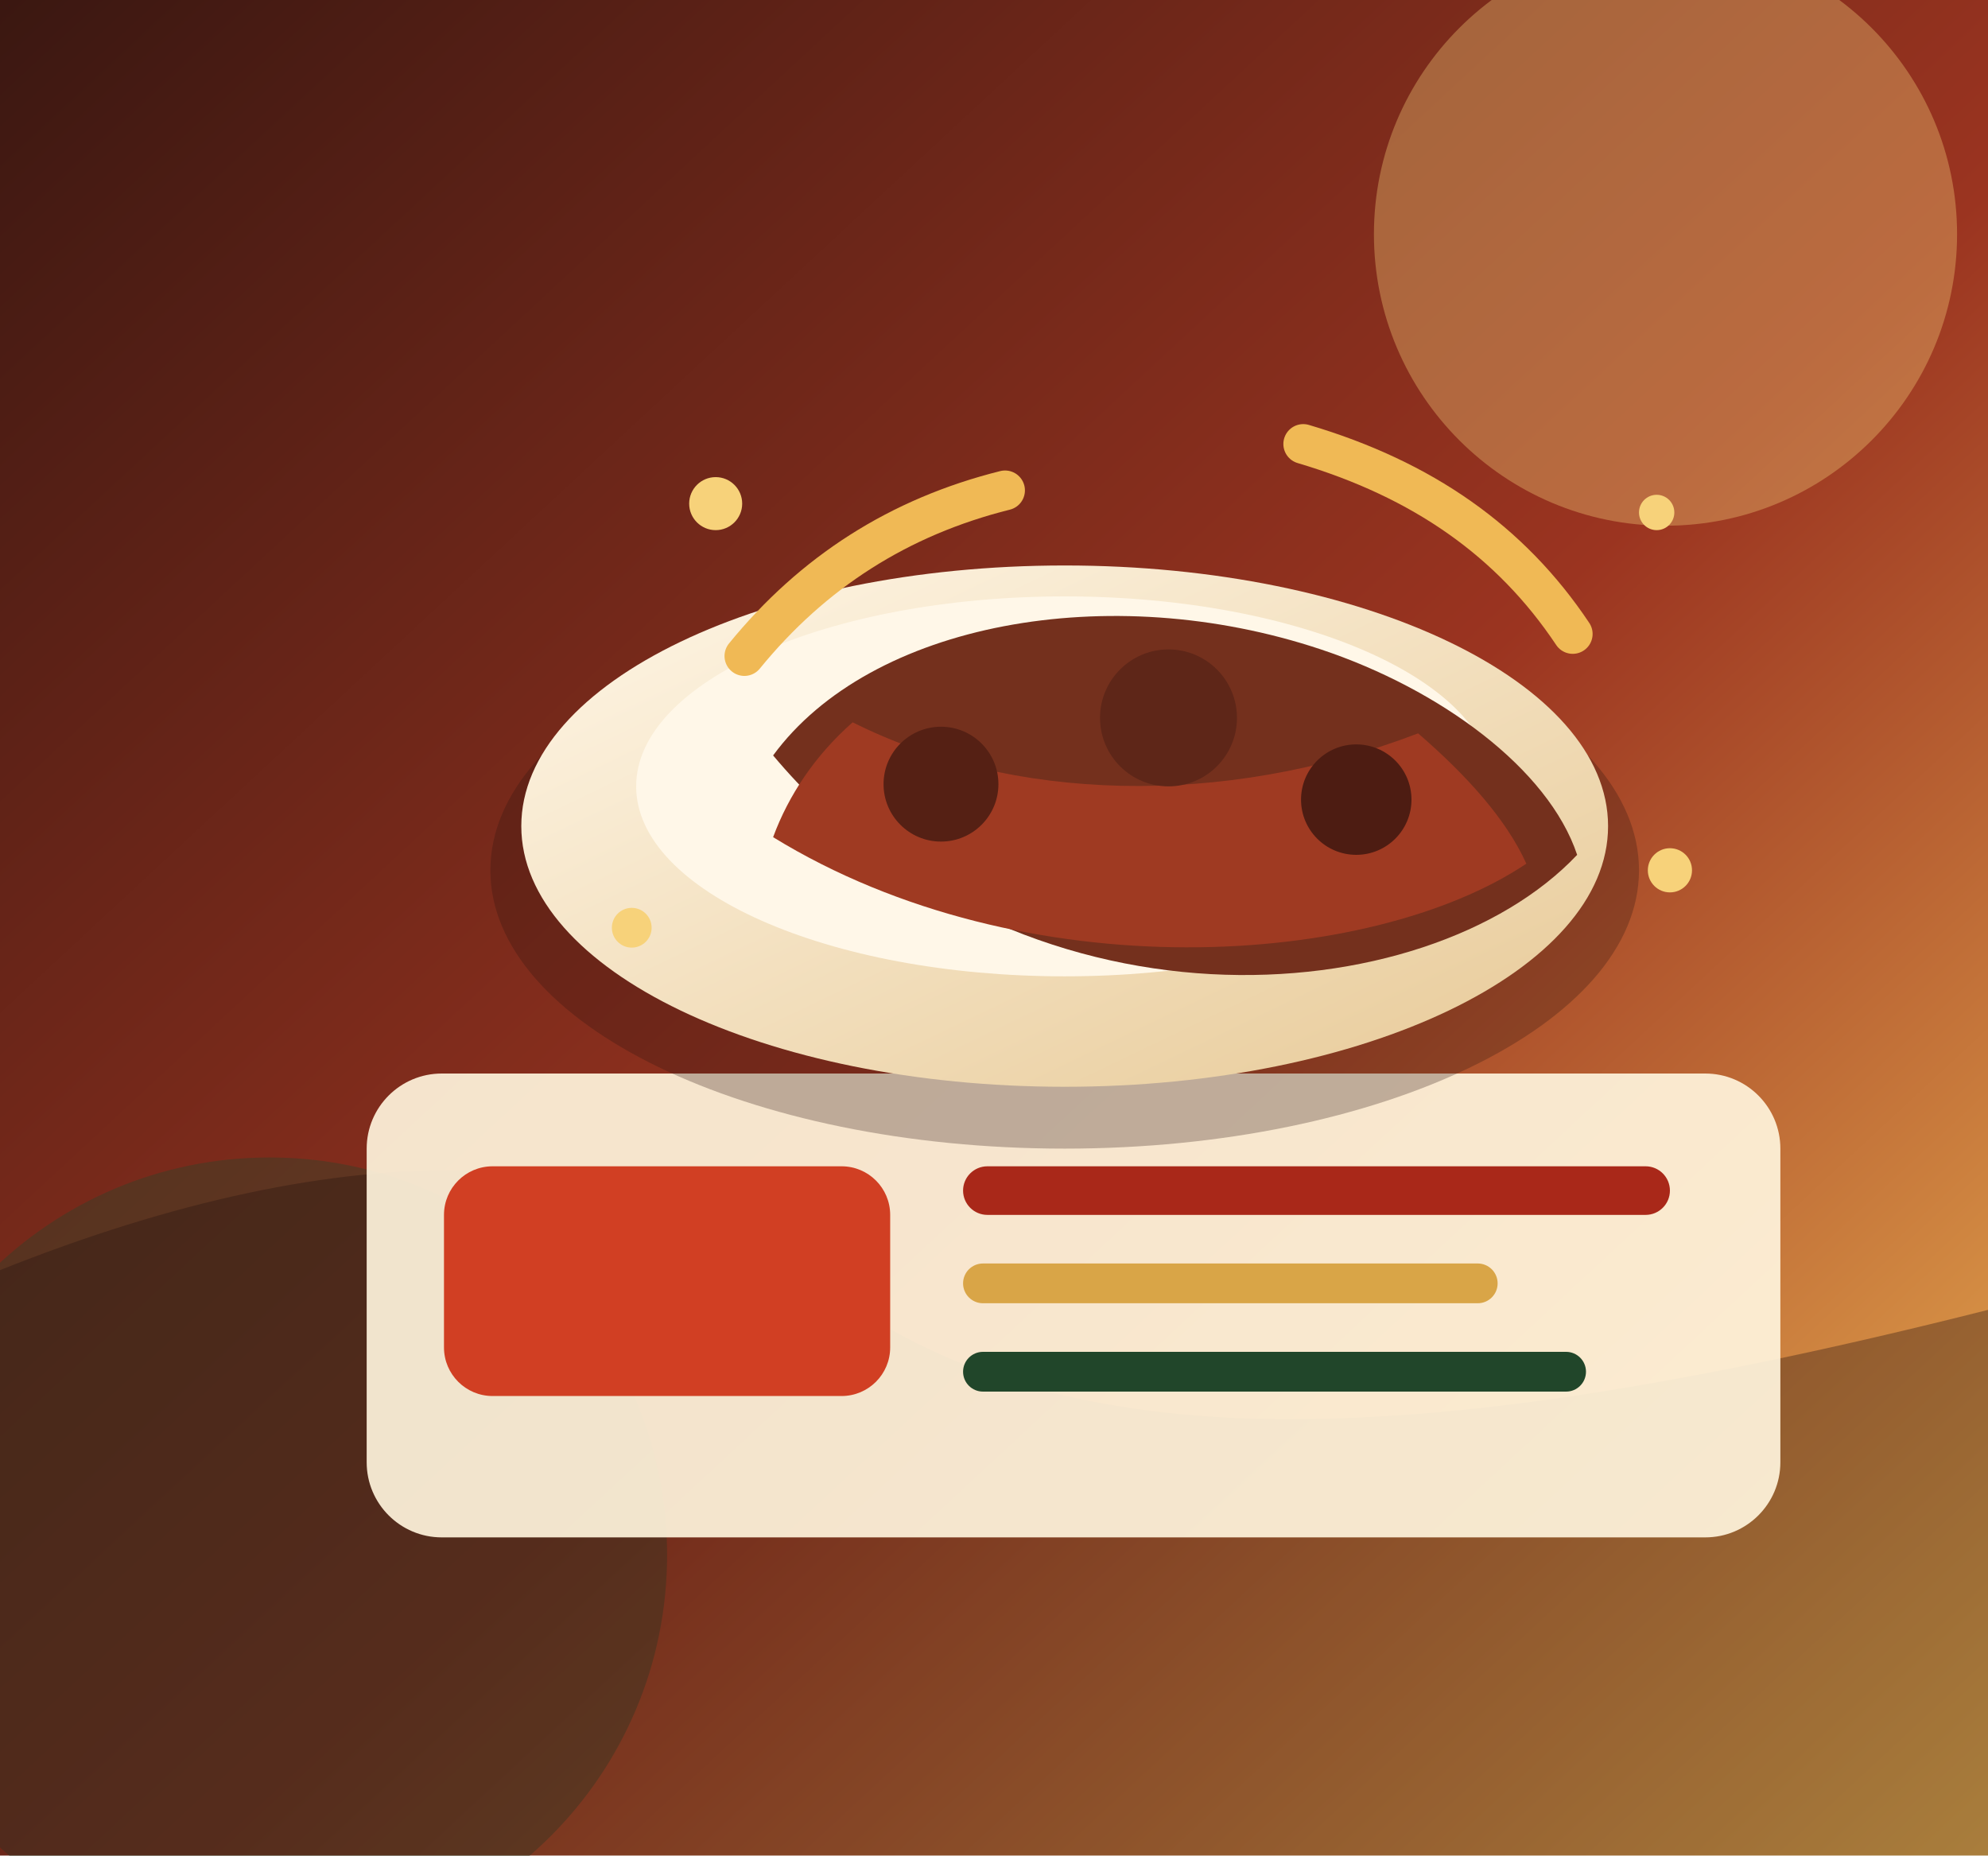
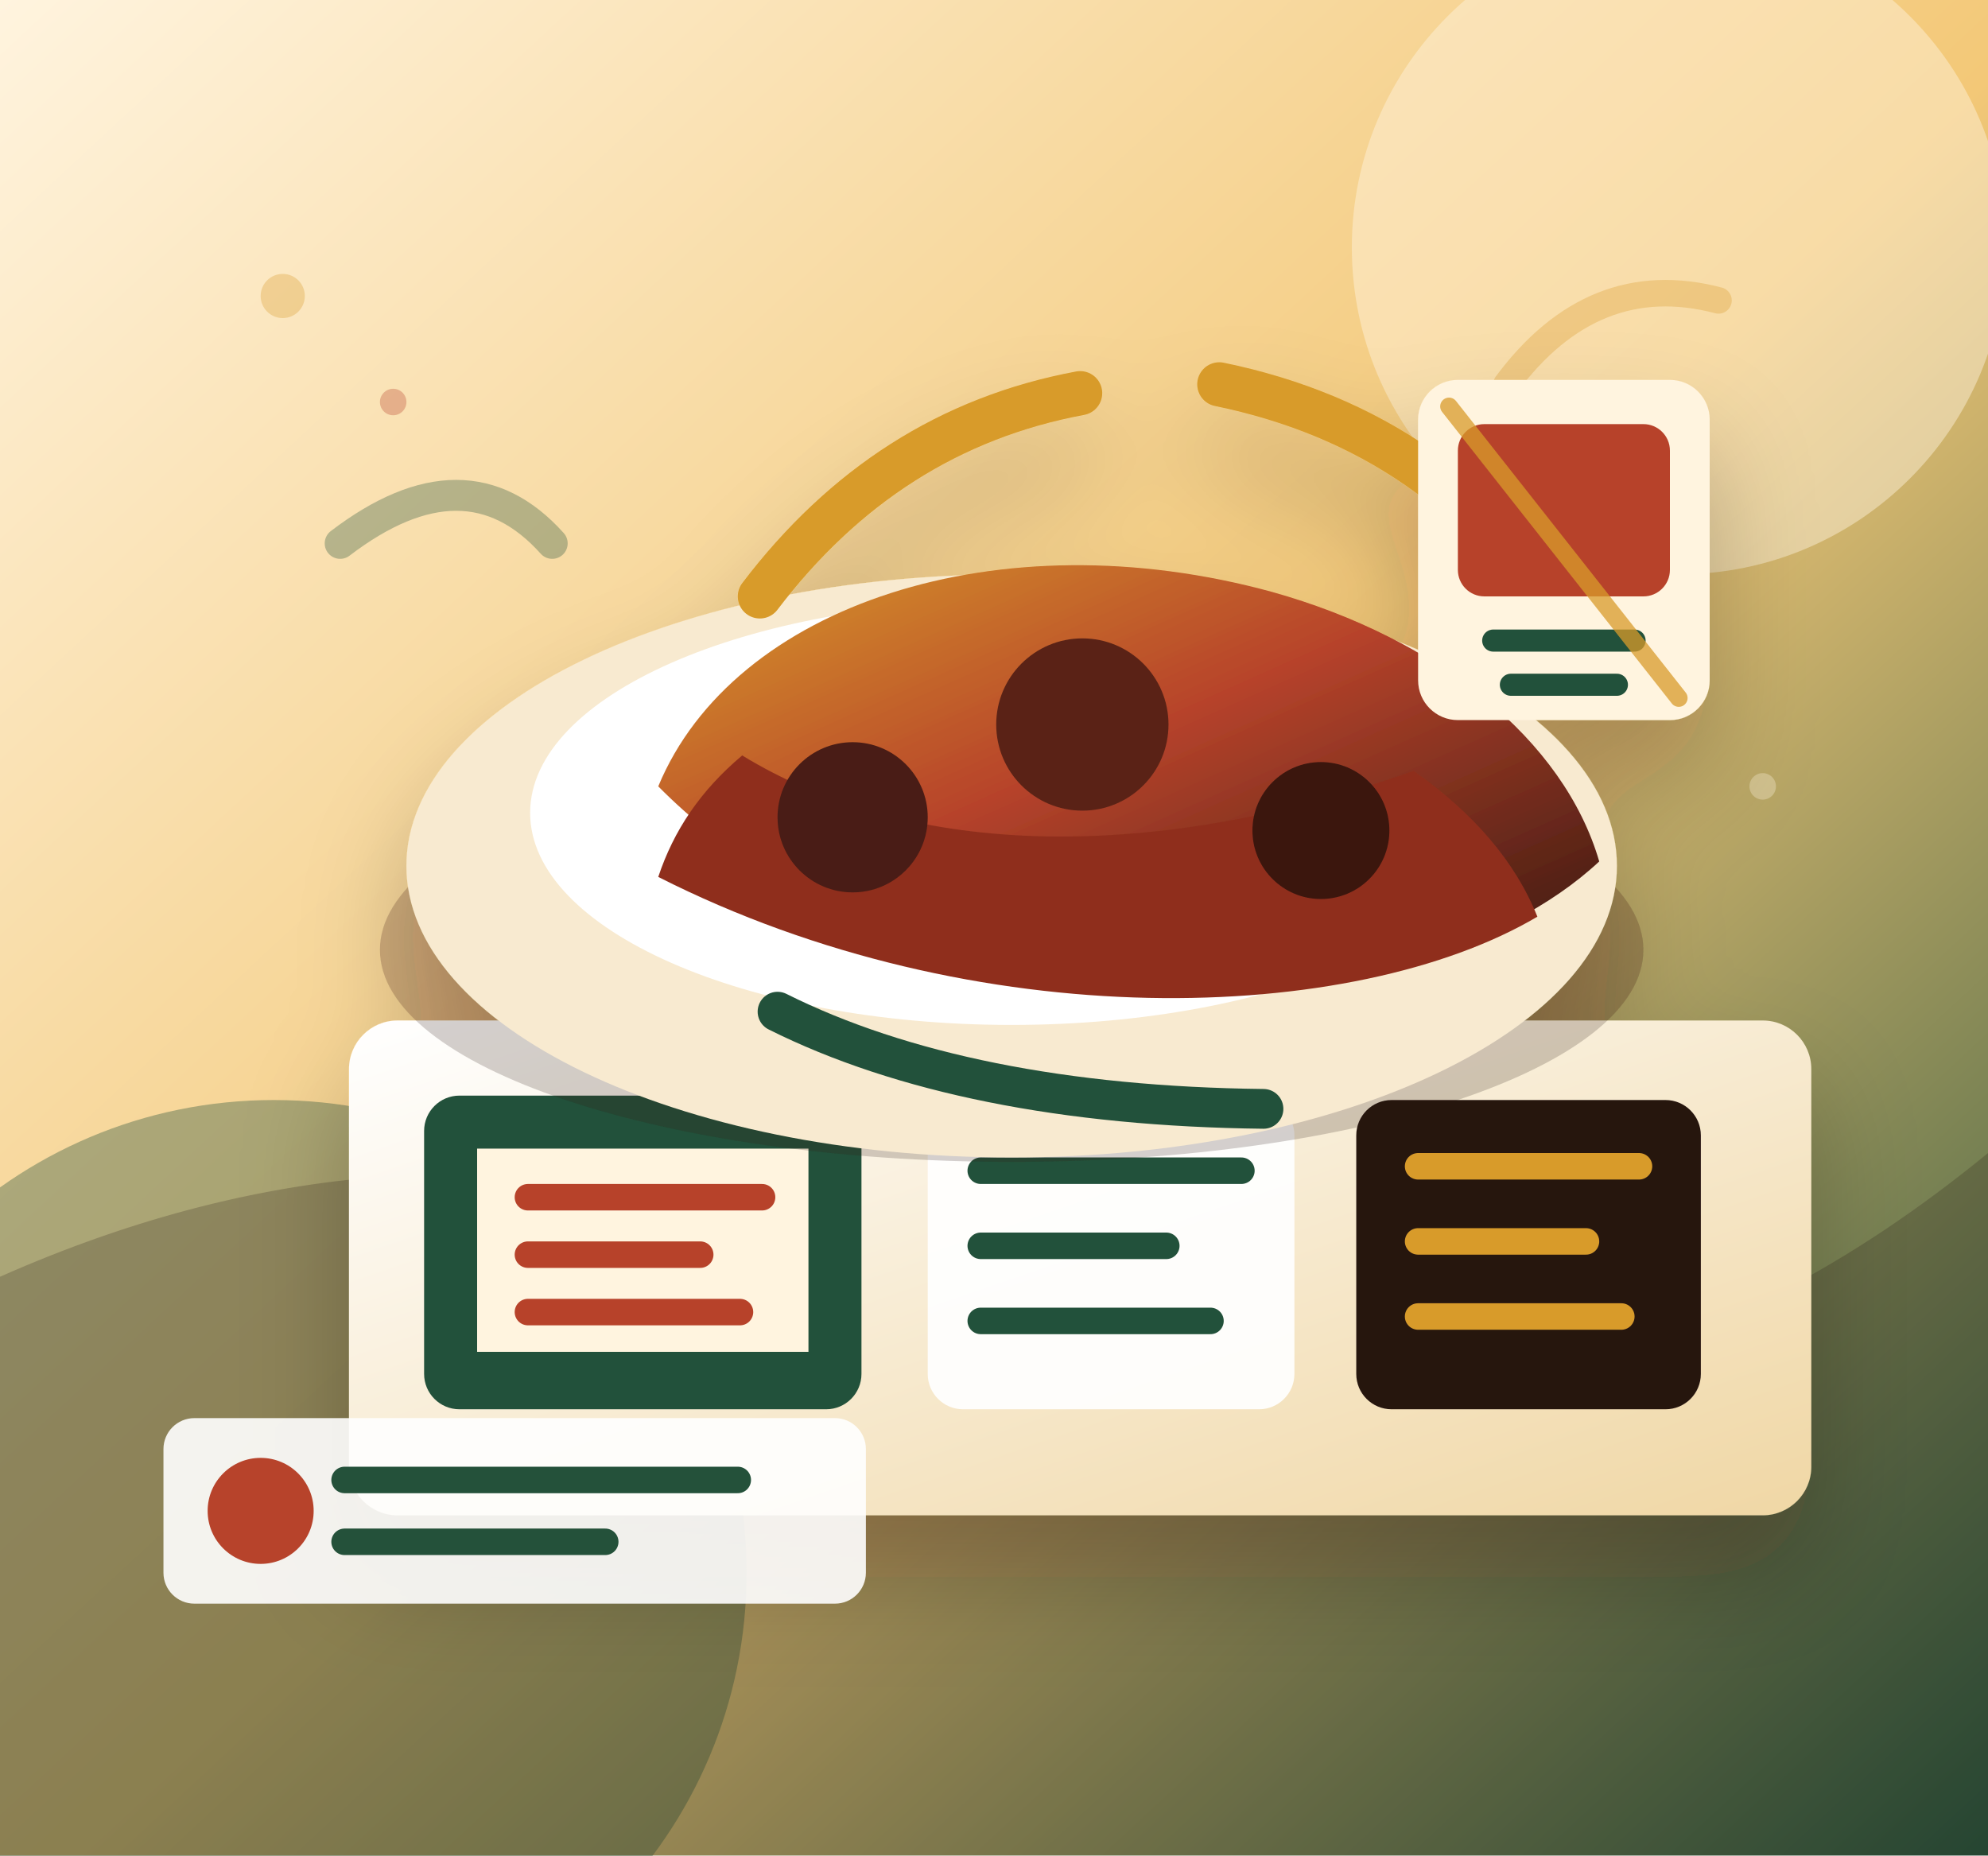
<svg xmlns="http://www.w3.org/2000/svg" viewBox="0 0 900 840" role="img" aria-labelledby="title desc">
  <defs>
-     <linearGradient id="bg" x1="0" x2="1" y1="0" y2="1">
-       <stop offset="0" stop-color="#3a1711" />
-       <stop offset="0.55" stop-color="#9b3420" />
-       <stop offset="1" stop-color="#f0b955" />
+     <linearGradient id="table" x1="0" x2="1" y1="0" y2="1">
+       <stop offset="0" stop-color="#fff4df" />
+       <stop offset="0.52" stop-color="#f3c877" />
+       <stop offset="1" stop-color="#24513a" />
    </linearGradient>
-     <linearGradient id="plate" x1="0" x2="1" y1="0" y2="1">
-       <stop offset="0" stop-color="#fff7e8" />
-       <stop offset="1" stop-color="#e7c996" />
+     <linearGradient id="spice" x1="0" x2="1" y1="0" y2="1">
+       <stop offset="0" stop-color="#d89b2b" />
+       <stop offset="0.45" stop-color="#b7432b" />
+       <stop offset="1" stop-color="#32160f" />
    </linearGradient>
+     <linearGradient id="box" x1="0" x2="1" y1="0" y2="1">
+       <stop offset="0" stop-color="#ffffff" />
+       <stop offset="1" stop-color="#f0d7a5" />
+     </linearGradient>
+     <filter id="shadow" x="-20%" y="-20%" width="140%" height="150%">
+       <feDropShadow dx="0" dy="28" stdDeviation="24" flood-color="#261511" flood-opacity=".24" />
+     </filter>
  </defs>
-   <rect width="900" height="840" fill="url(#bg)" />
-   <circle cx="754" cy="106" r="132" fill="#f7d27a" opacity=".35" />
-   <circle cx="122" cy="704" r="180" fill="#21462a" opacity=".36" />
-   <path d="M0 575c158-63 282-60 374 8 103 76 253 79 526 10v247H0z" fill="#26120e" opacity=".35" />
-   <g transform="translate(108 136)">
-     <rect x="58" y="350" width="640" height="210" rx="34" fill="#fff4dc" opacity=".92" />
-     <rect x="93" y="392" width="202" height="104" rx="22" fill="#d13f23" />
-     <rect x="328" y="392" width="320" height="22" rx="11" fill="#a92819" />
-     <rect x="328" y="436" width="242" height="18" rx="9" fill="#d9a547" />
-     <rect x="328" y="476" width="282" height="18" rx="9" fill="#21462a" />
-     <ellipse cx="374" cy="258" rx="260" ry="126" fill="#2a130d" opacity=".28" />
-     <ellipse cx="374" cy="238" rx="246" ry="118" fill="url(#plate)" />
-     <ellipse cx="374" cy="220" rx="194" ry="86" fill="#fff7e8" />
-     <path d="M242 206c44-60 152-80 248-48 54 18 103 54 116 93-68 72-253 87-364-45z" fill="#74301d" />
-     <path d="M278 191c72 36 167 39 256 5 22 19 40 39 49 59-70 47-227 58-341-12 7-19 19-37 36-52z" fill="#9f3a22" />
-     <circle cx="318" cy="219" r="26" fill="#552014" />
-     <circle cx="421" cy="189" r="31" fill="#5e2618" />
-     <circle cx="506" cy="226" r="25" fill="#4d1c12" />
-     <path d="M229 161c31-38 70-63 118-75" stroke="#f0b955" stroke-width="18" stroke-linecap="round" fill="none" />
-     <path d="M604 151c-28-42-68-70-122-86" stroke="#f0b955" stroke-width="18" stroke-linecap="round" fill="none" />
-     <g fill="#f7d27a">
-       <circle cx="216" cy="92" r="12" />
-       <circle cx="648" cy="258" r="10" />
-       <circle cx="642" cy="96" r="8" />
-       <circle cx="178" cy="284" r="9" />
+   <rect width="900" height="840" fill="url(#table)" />
+   <circle cx="760" cy="112" r="148" fill="#fff4df" opacity=".45" />
+   <circle cx="124" cy="712" r="214" fill="#24513a" opacity=".36" />
+   <path d="M0 578c122-54 240-61 354-21 118 41 215 97 346 67 74-17 139-52 200-102v318H0z" fill="#261511" opacity=".22" />
+   <g opacity=".32">
+     <circle cx="128" cy="134" r="10" fill="#d89b2b" />
+     <circle cx="178" cy="182" r="6" fill="#b7432b" />
+     <circle cx="742" cy="300" r="9" fill="#24513a" />
+     <circle cx="798" cy="356" r="6" fill="#fff4df" />
+     <path d="M154 246c38-29 70-29 96 0" fill="none" stroke="#24513a" stroke-width="14" stroke-linecap="round" />
+     <path d="M682 174c26-35 58-48 96-38" fill="none" stroke="#d89b2b" stroke-width="12" stroke-linecap="round" />
+   </g>
+   <g filter="url(#shadow)">
+     <g transform="translate(94 148)">
+       <rect x="64" y="314" width="662" height="224" rx="22" fill="url(#box)" />
+       <rect x="98" y="348" width="198" height="142" rx="16" fill="#24513a" />
+       <path d="M122 372h150v92H122z" fill="#fff4df" />
+       <path d="M145 394h106M145 420h78M145 446h96" stroke="#b7432b" stroke-width="12" stroke-linecap="round" />
+       <rect x="326" y="350" width="166" height="140" rx="16" fill="#ffffff" opacity=".92" />
+       <path d="M350 382h118M350 416h84M350 450h104" stroke="#24513a" stroke-width="12" stroke-linecap="round" />
+       <rect x="520" y="350" width="156" height="140" rx="16" fill="#261511" />
+       <path d="M548 380h100M548 414h76M548 448h92" stroke="#d89b2b" stroke-width="12" stroke-linecap="round" />
+     </g>
+     <g transform="translate(166 92)">
+       <ellipse cx="292" cy="338" rx="286" ry="96" fill="#261511" opacity=".2" />
+       <ellipse cx="292" cy="300" rx="274" ry="132" fill="#f8ead0" />
+       <ellipse cx="292" cy="276" rx="218" ry="96" fill="#ffffff" />
+       <path d="M132 264c34-82 154-122 278-88 75 21 132 67 148 122-87 81-309 84-426-34z" fill="url(#spice)" />
+       <path d="M170 250c72 44 179 51 304 7 27 19 46 41 56 66-83 49-254 55-398-18 7-21 19-39 38-55z" fill="#8f2f1c" />
+       <circle cx="220" cy="278" r="34" fill="#4a1d13" />
+       <circle cx="324" cy="236" r="39" fill="#5a2416" />
+       <circle cx="432" cy="284" r="31" fill="#3b160f" />
+       <path d="M178 178c38-50 86-81 145-92" fill="none" stroke="#d89b2b" stroke-width="20" stroke-linecap="round" />
+       <path d="M542 190c-36-58-88-94-156-108" fill="none" stroke="#d89b2b" stroke-width="20" stroke-linecap="round" />
+       <path d="M186 366c56 28 130 43 220 44" fill="none" stroke="#24513a" stroke-width="18" stroke-linecap="round" />
+     </g>
+     <g transform="translate(642 172)">
+       <rect x="0" y="0" width="132" height="154" rx="18" fill="#fff4df" />
+       <rect x="18" y="20" width="96" height="78" rx="12" fill="#b7432b" />
+       <path d="M34 118h64M42 138h48" stroke="#24513a" stroke-width="10" stroke-linecap="round" />
+       <path d="M14 12l104 132" stroke="#d89b2b" stroke-width="8" stroke-linecap="round" opacity=".75" />
    </g>
  </g>
+   <g transform="translate(74 642)">
+     <rect x="0" y="0" width="318" height="84" rx="14" fill="#ffffff" opacity=".9" />
+     <circle cx="44" cy="42" r="24" fill="#b7432b" />
+     <path d="M82 28h178M82 56h118" stroke="#24513a" stroke-width="12" stroke-linecap="round" />
+   </g>
</svg>
